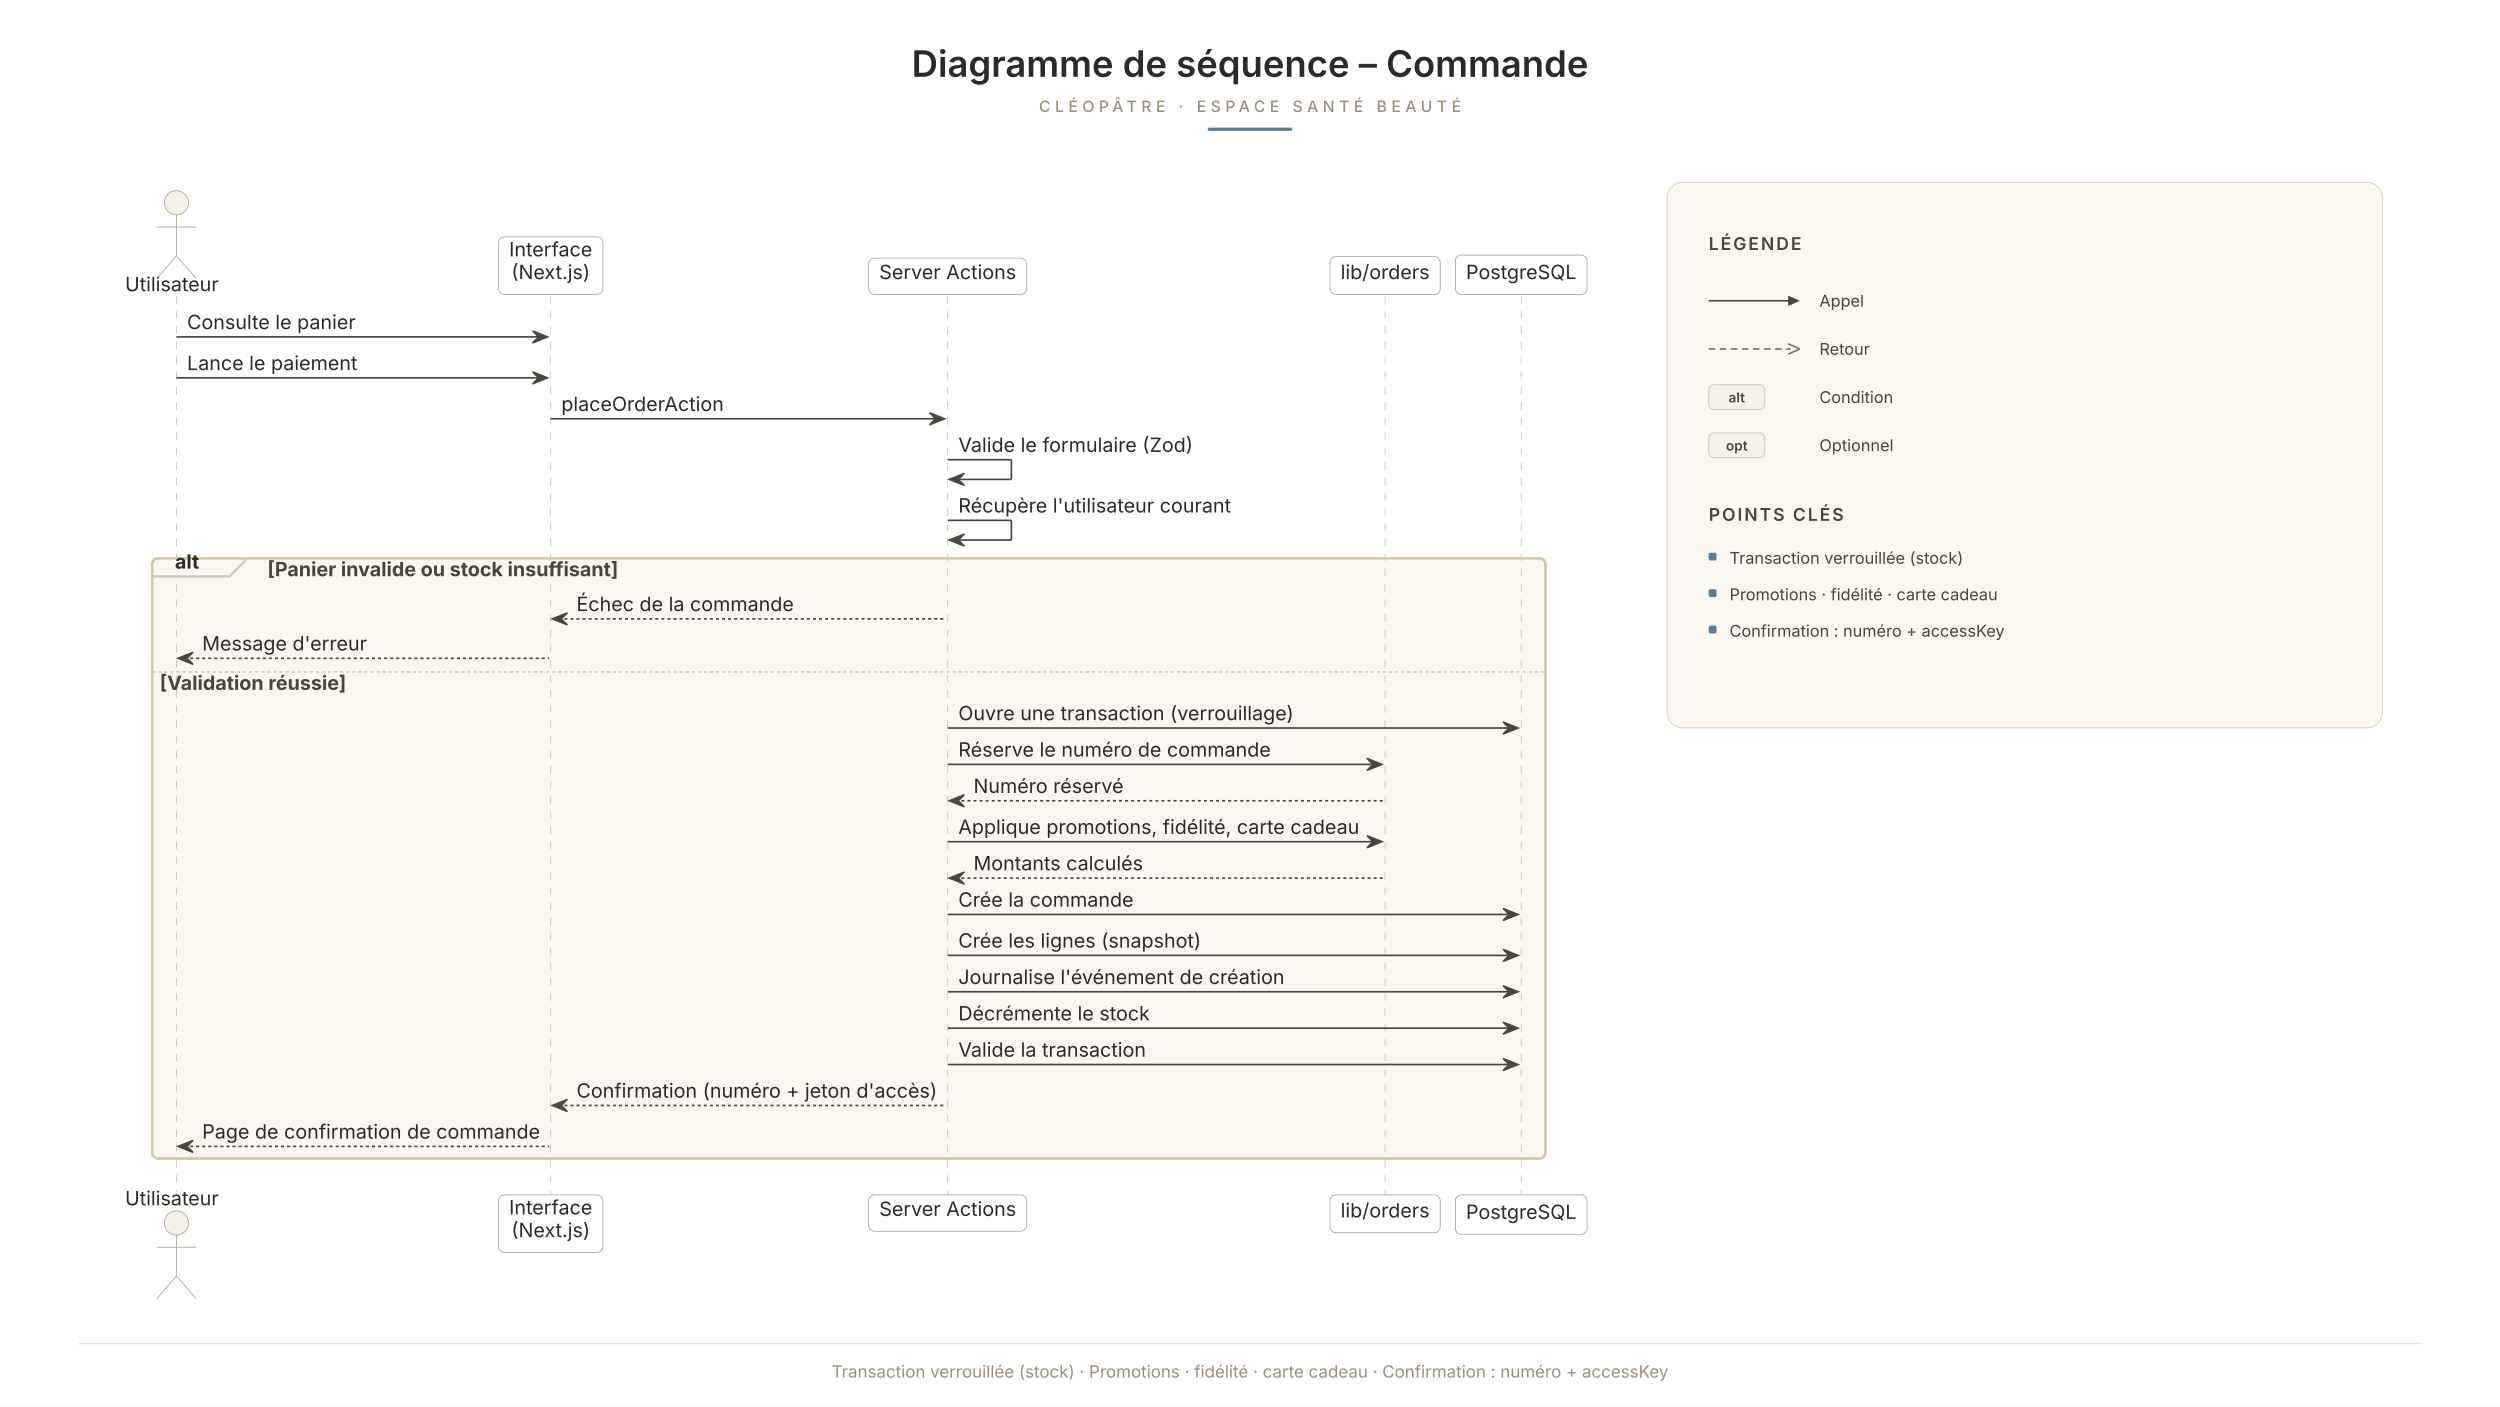
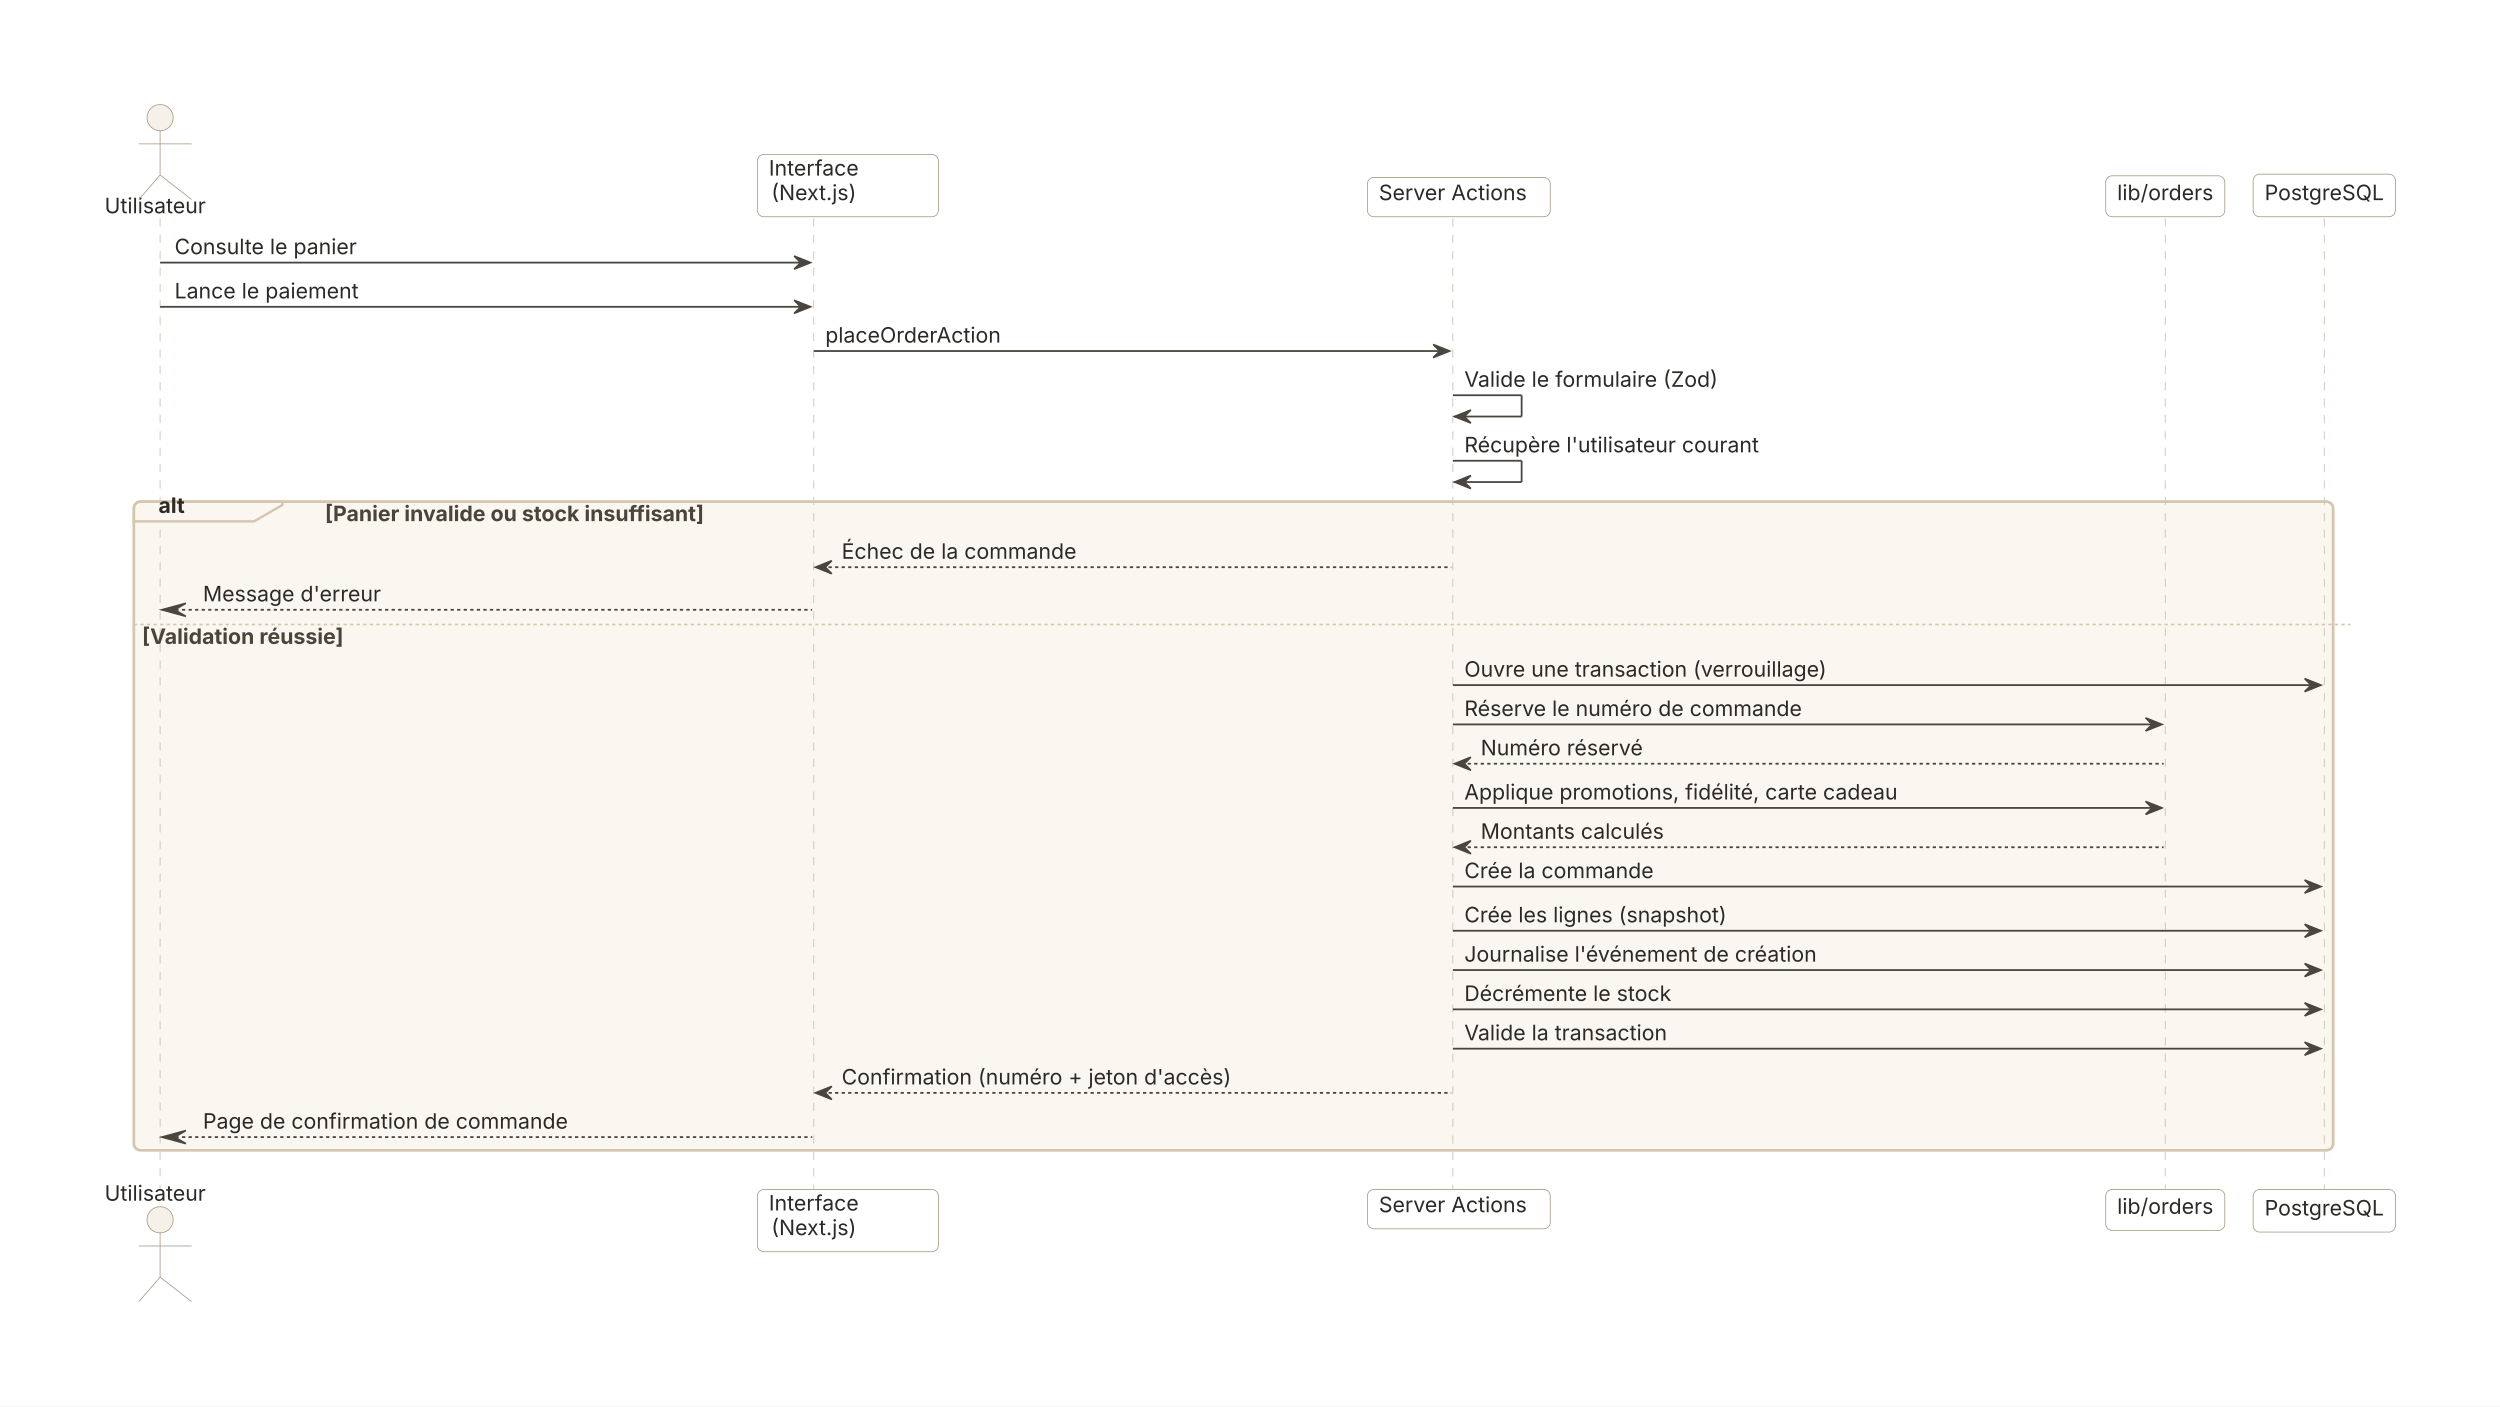
- <svg xmlns="http://www.w3.org/2000/svg" version="1.1" viewBox="0 0 3840 2160" width="3840" height="2160">
+ <svg xmlns="http://www.w3.org/2000/svg" viewBox="0 0 3840 2160" width="3840" height="2160">
  <rect x="0" y="0" width="3840" height="2160" fill="#FFFFFF" />
-   <text x="1920.0" y="118" font-family="Inter" font-size="56" font-weight="600" fill="#2C2A26" text-anchor="middle">Diagramme de séquence – Commande</text>
-   <text x="1920.0" y="172" font-family="Inter" font-size="24" font-weight="500" letter-spacing="7" fill="#9A8F7D" text-anchor="middle">CLÉOPÂTRE · ESPACE SANTÉ BEAUTÉ</text>
-   <rect x="1855.0" y="196" width="130" height="5" rx="2.5" fill="#5B7C99" />
-   <g transform="translate(180.4,280.0) scale(2.3284)">
+   <g transform="translate(60.003,60) scale(2.515413)">
    <defs />
    <g>
-       <rect x="22.91" y="248" width="919.12" height="396" rx="4" ry="4" fill="#FAF7F1" stroke="#FAF7F1" stroke-width="1" />
-       <rect x="22.91" y="248" width="919.12" height="396" rx="4" ry="4" fill="#00000000" stroke="#D5C7AE" stroke-width="1.50" />
+       <rect x="57.91" y="282.5" width="1342.91" height="396" rx="4" ry="4" fill="#FAF7F1" stroke="#FAF7F1" stroke-width="1" />
+       <rect x="57.91" y="282.5" width="1342.91" height="396" rx="4" ry="4" fill="#00000000" stroke="#D5C7AE" stroke-width="1.50" />
      <g>
-         <rect x="35.41" y="75" width="8" height="593" fill="#00000000" stroke="#00000000" stroke-width="0" />
-         <line x1="38.91" y1="75" x2="38.91" y2="668" stroke="#C9BDA8" stroke-width="0.50" stroke-dasharray="5,5" />
+         <rect x="70.41" y="109.5" width="13.858" height="593" fill="#00000000" stroke="#00000000" stroke-width="0" />
+         <line x1="73.91" y1="109.5" x2="73.91" y2="702.5" stroke="#C9BDA8" stroke-width="0.50" stroke-dasharray="5,5" />
      </g>
      <g>
-         <rect x="282.31" y="75" width="8" height="593" fill="#00000000" stroke="#00000000" stroke-width="0" />
-         <line x1="285.81" y1="75" x2="285.81" y2="668" stroke="#C9BDA8" stroke-width="0.50" stroke-dasharray="5,5" />
+         <rect x="469.577" y="109.5" width="13.858" height="593" fill="#00000000" stroke="#00000000" stroke-width="0" />
+         <line x1="473.077" y1="109.5" x2="473.077" y2="702.5" stroke="#C9BDA8" stroke-width="0.50" stroke-dasharray="5,5" />
      </g>
      <g>
-         <rect x="544.20" y="75" width="8" height="593" fill="#00000000" stroke="#00000000" stroke-width="0" />
-         <line x1="547.70" y1="75" x2="547.70" y2="668" stroke="#C9BDA8" stroke-width="0.50" stroke-dasharray="5,5" />
+         <rect x="859.812" y="109.5" width="8" height="593" fill="#00000000" stroke="#00000000" stroke-width="0" />
+         <line x1="863.312" y1="109.5" x2="863.312" y2="702.5" stroke="#C9BDA8" stroke-width="0.50" stroke-dasharray="5,5" />
      </g>
      <g>
-         <rect x="832.74" y="75" width="8" height="593" fill="#00000000" stroke="#00000000" stroke-width="0" />
-         <line x1="836.24" y1="75" x2="836.24" y2="668" stroke="#C9BDA8" stroke-width="0.50" stroke-dasharray="5,5" />
+         <rect x="1294.82" y="109.5" width="8" height="593" fill="#00000000" stroke="#00000000" stroke-width="0" />
+         <line x1="1298.32" y1="109.5" x2="1298.32" y2="702.5" stroke="#C9BDA8" stroke-width="0.50" stroke-dasharray="5,5" />
      </g>
      <g>
-         <rect x="922.53" y="75" width="8" height="593" fill="#00000000" stroke="#00000000" stroke-width="0" />
-         <line x1="926.03" y1="75" x2="926.03" y2="668" stroke="#C9BDA8" stroke-width="0.50" stroke-dasharray="5,5" />
+         <rect x="1391.93" y="109.5" width="8" height="593" fill="#00000000" stroke="#00000000" stroke-width="0" />
+         <line x1="1395.43" y1="109.5" x2="1395.43" y2="702.5" stroke="#C9BDA8" stroke-width="0.50" stroke-dasharray="5,5" />
      </g>
-       <text x="5" y="71.86" font-size="13" fill="#2C2A26" xml:space="preserve" style="white-space: pre" font-family="Inter">Utilisateur</text>
-       <circle cx="38.91" cy="13.50" r="8" fill="#F6F1E8" stroke="#A89B85" stroke-width="0.50" />
-       <path d="M38.91,21.50 L38.91,48.50 M25.91,29.50 L51.91,29.50 M38.91,48.50 L25.91,63.50 M38.91,48.50 L51.91,63.50" fill="#00000000" stroke="#A89B85" stroke-width="0.50" />
-       <rect x="251.36" y="36" width="68.89" height="38" rx="4" ry="4" fill="#FFFFFF" stroke="#A89B85" stroke-width="0.50" />
-       <text x="258.36" y="48.86" font-size="13" fill="#2C2A26" xml:space="preserve" style="white-space: pre" font-family="Inter">Interface</text>
-       <text x="259.85" y="63.86" font-size="13" fill="#2C2A26" xml:space="preserve" style="white-space: pre" font-family="Inter">(Next.js)</text>
-       <rect x="495.53" y="50" width="104.33" height="24" rx="4" ry="4" fill="#FFFFFF" stroke="#A89B85" stroke-width="0.50" />
-       <text x="502.53" y="63.86" font-size="13" fill="#2C2A26" xml:space="preserve" style="white-space: pre" font-family="Inter">Server Actions</text>
-       <rect x="799.89" y="49" width="72.71" height="25" rx="4" ry="4" fill="#FFFFFF" stroke="#A89B85" stroke-width="0.50" />
-       <text x="806.89" y="63.86" font-size="13" fill="#2C2A26" xml:space="preserve" style="white-space: pre" font-family="Inter">lib/orders</text>
-       <rect x="882.60" y="48" width="86.88" height="26" rx="4" ry="4" fill="#FFFFFF" stroke="#A89B85" stroke-width="0.50" />
-       <text x="889.60" y="63.86" font-size="13" fill="#2C2A26" xml:space="preserve" style="white-space: pre" font-family="Inter">PostgreSQL</text>
-       <text x="5" y="674.86" font-size="13" fill="#2C2A26" xml:space="preserve" style="white-space: pre" font-family="Inter">Utilisateur</text>
-       <circle cx="38.91" cy="686.50" r="8" fill="#F6F1E8" stroke="#A89B85" stroke-width="0.50" />
-       <path d="M38.91,694.50 L38.91,721.50 M25.91,702.50 L51.91,702.50 M38.91,721.50 L25.91,736.50 M38.91,721.50 L51.91,736.50" fill="#00000000" stroke="#A89B85" stroke-width="0.50" />
-       <rect x="251.36" y="668" width="68.89" height="38" rx="4" ry="4" fill="#FFFFFF" stroke="#A89B85" stroke-width="0.50" />
-       <text x="258.36" y="680.86" font-size="13" fill="#2C2A26" xml:space="preserve" style="white-space: pre" font-family="Inter">Interface</text>
-       <text x="259.85" y="695.86" font-size="13" fill="#2C2A26" xml:space="preserve" style="white-space: pre" font-family="Inter">(Next.js)</text>
-       <rect x="495.53" y="668" width="104.33" height="24" rx="4" ry="4" fill="#FFFFFF" stroke="#A89B85" stroke-width="0.50" />
-       <text x="502.53" y="681.86" font-size="13" fill="#2C2A26" xml:space="preserve" style="white-space: pre" font-family="Inter">Server Actions</text>
-       <rect x="799.89" y="668" width="72.71" height="25" rx="4" ry="4" fill="#FFFFFF" stroke="#A89B85" stroke-width="0.50" />
-       <text x="806.89" y="682.86" font-size="13" fill="#2C2A26" xml:space="preserve" style="white-space: pre" font-family="Inter">lib/orders</text>
-       <rect x="882.60" y="668" width="86.88" height="26" rx="4" ry="4" fill="#FFFFFF" stroke="#A89B85" stroke-width="0.50" />
-       <text x="889.60" y="683.86" font-size="13" fill="#2C2A26" xml:space="preserve" style="white-space: pre" font-family="Inter">PostgreSQL</text>
-       <polygon points="273.81,98 283.81,102 273.81,106 277.81,102" fill="#4A463F" stroke="#4A463F" stroke-width="1" />
-       <line x1="38.91" y1="102" x2="279.81" y2="102" stroke="#4A463F" stroke-width="1.10" />
-       <text x="45.91" y="96.86" font-size="13" fill="#2C2A26" xml:space="preserve" style="white-space: pre" font-family="Inter">Consulte le panier</text>
-       <polygon points="273.81,125 283.81,129 273.81,133 277.81,129" fill="#4A463F" stroke="#4A463F" stroke-width="1" />
-       <line x1="38.91" y1="129" x2="279.81" y2="129" stroke="#4A463F" stroke-width="1.10" />
-       <text x="45.91" y="123.86" font-size="13" fill="#2C2A26" xml:space="preserve" style="white-space: pre" font-family="Inter">Lance le paiement</text>
-       <polygon points="535.70,152 545.70,156 535.70,160 539.70,156" fill="#4A463F" stroke="#4A463F" stroke-width="1" />
-       <line x1="285.81" y1="156" x2="541.70" y2="156" stroke="#4A463F" stroke-width="1.10" />
-       <text x="292.81" y="150.86" font-size="13" fill="#2C2A26" xml:space="preserve" style="white-space: pre" font-family="Inter">placeOrderAction</text>
-       <line x1="547.70" y1="183" x2="589.70" y2="183" stroke="#4A463F" stroke-width="1.10" />
-       <line x1="589.70" y1="183" x2="589.70" y2="196" stroke="#4A463F" stroke-width="1.10" />
-       <line x1="548.70" y1="196" x2="589.70" y2="196" stroke="#4A463F" stroke-width="1.10" />
-       <polygon points="558.70,192 548.70,196 558.70,200 554.70,196" fill="#4A463F" stroke="#4A463F" stroke-width="1" />
-       <text x="554.70" y="177.86" font-size="13" fill="#2C2A26" xml:space="preserve" style="white-space: pre" font-family="Inter">Valide le formulaire (Zod)</text>
-       <line x1="547.70" y1="223" x2="589.70" y2="223" stroke="#4A463F" stroke-width="1.10" />
-       <line x1="589.70" y1="223" x2="589.70" y2="236" stroke="#4A463F" stroke-width="1.10" />
-       <line x1="548.70" y1="236" x2="589.70" y2="236" stroke="#4A463F" stroke-width="1.10" />
-       <polygon points="558.70,232 548.70,236 558.70,240 554.70,236" fill="#4A463F" stroke="#4A463F" stroke-width="1" />
-       <text x="554.70" y="217.86" font-size="13" fill="#2C2A26" xml:space="preserve" style="white-space: pre" font-family="Inter">Récupère l'utilisateur courant</text>
-       <path d="M26.91,248 L83.93,248 L83.93,250 L73.93,260 L22.91,260 L22.91,252 A4,4 0 0 1 26.91,248" fill="#FAF7F1" stroke="#D5C7AE" stroke-width="1.50" />
-       <rect x="22.91" y="248" width="919.12" height="396" rx="4" ry="4" fill="#00000000" stroke="#D5C7AE" stroke-width="1.50" />
-       <text x="37.91" y="254.86" font-size="13" fill="#2C2A26" xml:space="preserve" style="white-space: pre" font-weight="bold" font-family="Inter">alt</text>
-       <text x="98.93" y="259.86" font-size="13" fill="#4A443A" xml:space="preserve" style="white-space: pre" font-weight="bold" font-family="Inter">[Panier invalide ou stock insuffisant]</text>
-       <polygon points="296.81,284 286.81,288 296.81,292 292.81,288" fill="#4A463F" stroke="#4A463F" stroke-width="1" />
-       <line x1="290.81" y1="288" x2="546.70" y2="288" stroke="#4A463F" stroke-width="1.10" stroke-dasharray="2,2" />
-       <text x="302.81" y="282.86" font-size="13" fill="#2C2A26" xml:space="preserve" style="white-space: pre" font-family="Inter">Échec de la commande</text>
-       <polygon points="49.91,310 39.91,314 49.91,318 45.91,314" fill="#4A463F" stroke="#4A463F" stroke-width="1" />
-       <line x1="43.91" y1="314" x2="284.81" y2="314" stroke="#4A463F" stroke-width="1.10" stroke-dasharray="2,2" />
-       <text x="55.91" y="308.86" font-size="13" fill="#2C2A26" xml:space="preserve" style="white-space: pre" font-family="Inter">Message d'erreur</text>
-       <line x1="22.91" y1="323" x2="942.03" y2="323" stroke="#D5C7AE" stroke-width="1" stroke-dasharray="2,2" />
-       <text x="27.91" y="334.86" font-size="13" fill="#4A443A" xml:space="preserve" style="white-space: pre" font-weight="bold" font-family="Inter">[Validation réussie]</text>
-       <polygon points="914.03,356 924.03,360 914.03,364 918.03,360" fill="#4A463F" stroke="#4A463F" stroke-width="1" />
-       <line x1="547.70" y1="360" x2="920.03" y2="360" stroke="#4A463F" stroke-width="1.10" />
-       <text x="554.70" y="354.86" font-size="13" fill="#2C2A26" xml:space="preserve" style="white-space: pre" font-family="Inter">Ouvre une transaction (verrouillage)</text>
-       <polygon points="824.24,380 834.24,384 824.24,388 828.24,384" fill="#4A463F" stroke="#4A463F" stroke-width="1" />
-       <line x1="547.70" y1="384" x2="830.24" y2="384" stroke="#4A463F" stroke-width="1.10" />
-       <text x="554.70" y="378.86" font-size="13" fill="#2C2A26" xml:space="preserve" style="white-space: pre" font-family="Inter">Réserve le numéro de commande</text>
-       <polygon points="558.70,404 548.70,408 558.70,412 554.70,408" fill="#4A463F" stroke="#4A463F" stroke-width="1" />
-       <line x1="552.70" y1="408" x2="835.24" y2="408" stroke="#4A463F" stroke-width="1.10" stroke-dasharray="2,2" />
-       <text x="564.70" y="402.86" font-size="13" fill="#2C2A26" xml:space="preserve" style="white-space: pre" font-family="Inter">Numéro réservé</text>
-       <polygon points="824.24,431 834.24,435 824.24,439 828.24,435" fill="#4A463F" stroke="#4A463F" stroke-width="1" />
-       <line x1="547.70" y1="435" x2="830.24" y2="435" stroke="#4A463F" stroke-width="1.10" />
-       <text x="554.70" y="429.86" font-size="13" fill="#2C2A26" xml:space="preserve" style="white-space: pre" font-family="Inter">Applique promotions, fidélité, carte cadeau</text>
-       <polygon points="558.70,455 548.70,459 558.70,463 554.70,459" fill="#4A463F" stroke="#4A463F" stroke-width="1" />
-       <line x1="552.70" y1="459" x2="835.24" y2="459" stroke="#4A463F" stroke-width="1.10" stroke-dasharray="2,2" />
-       <text x="564.70" y="453.86" font-size="13" fill="#2C2A26" xml:space="preserve" style="white-space: pre" font-family="Inter">Montants calculés</text>
-       <polygon points="914.03,479 924.03,483 914.03,487 918.03,483" fill="#4A463F" stroke="#4A463F" stroke-width="1" />
-       <line x1="547.70" y1="483" x2="920.03" y2="483" stroke="#4A463F" stroke-width="1.10" />
-       <text x="554.70" y="477.86" font-size="13" fill="#2C2A26" xml:space="preserve" style="white-space: pre" font-family="Inter">Crée la commande</text>
-       <polygon points="914.03,506 924.03,510 914.03,514 918.03,510" fill="#4A463F" stroke="#4A463F" stroke-width="1" />
-       <line x1="547.70" y1="510" x2="920.03" y2="510" stroke="#4A463F" stroke-width="1.10" />
-       <text x="554.70" y="504.86" font-size="13" fill="#2C2A26" xml:space="preserve" style="white-space: pre" font-family="Inter">Crée les lignes (snapshot)</text>
-       <polygon points="914.03,530 924.03,534 914.03,538 918.03,534" fill="#4A463F" stroke="#4A463F" stroke-width="1" />
-       <line x1="547.70" y1="534" x2="920.03" y2="534" stroke="#4A463F" stroke-width="1.10" />
-       <text x="554.70" y="528.86" font-size="13" fill="#2C2A26" xml:space="preserve" style="white-space: pre" font-family="Inter">Journalise l'événement de création</text>
-       <polygon points="914.03,554 924.03,558 914.03,562 918.03,558" fill="#4A463F" stroke="#4A463F" stroke-width="1" />
-       <line x1="547.70" y1="558" x2="920.03" y2="558" stroke="#4A463F" stroke-width="1.10" />
-       <text x="554.70" y="552.86" font-size="13" fill="#2C2A26" xml:space="preserve" style="white-space: pre" font-family="Inter">Décrémente le stock</text>
-       <polygon points="914.03,578 924.03,582 914.03,586 918.03,582" fill="#4A463F" stroke="#4A463F" stroke-width="1" />
-       <line x1="547.70" y1="582" x2="920.03" y2="582" stroke="#4A463F" stroke-width="1.10" />
-       <text x="554.70" y="576.86" font-size="13" fill="#2C2A26" xml:space="preserve" style="white-space: pre" font-family="Inter">Valide la transaction</text>
-       <polygon points="296.81,605 286.81,609 296.81,613 292.81,609" fill="#4A463F" stroke="#4A463F" stroke-width="1" />
-       <line x1="290.81" y1="609" x2="546.70" y2="609" stroke="#4A463F" stroke-width="1.10" stroke-dasharray="2,2" />
-       <text x="302.81" y="603.86" font-size="13" fill="#2C2A26" xml:space="preserve" style="white-space: pre" font-family="Inter">Confirmation (numéro + jeton d'accès)</text>
-       <polygon points="49.91,632 39.91,636 49.91,640 45.91,636" fill="#4A463F" stroke="#4A463F" stroke-width="1" />
-       <line x1="43.91" y1="636" x2="284.81" y2="636" stroke="#4A463F" stroke-width="1.10" stroke-dasharray="2,2" />
-       <text x="55.91" y="630.86" font-size="13" fill="#2C2A26" xml:space="preserve" style="white-space: pre" font-family="Inter">Page de confirmation de commande</text>
+       <text x="40" y="106.36" font-size="13" fill="#2C2A26" xml:space="preserve" style="white-space: pre" font-family="Inter">Utilisateur</text>
+       <circle cx="73.91" cy="48" r="8" fill="#F6F1E8" stroke="#A89B85" stroke-width="0.50" />
+       <path d="M73.91,56 L73.91,83 M60.91,64 L93.134,64 M73.91,83 L60.91,98 M73.91,83 L93.134,98" fill="#00000000" stroke="#A89B85" stroke-width="0.50" />
+       <rect x="438.627" y="70.5" width="110.556" height="38" rx="4" ry="4" fill="#FFFFFF" stroke="#A89B85" stroke-width="0.50" />
+       <text x="445.627" y="83.36" font-size="13" fill="#2C2A26" xml:space="preserve" style="white-space: pre" font-family="Inter">Interface</text>
+       <text x="447.117" y="98.36" font-size="13" fill="#2C2A26" xml:space="preserve" style="white-space: pre" font-family="Inter">(Next.js)</text>
+       <rect x="811.142" y="84.5" width="111.652" height="24" rx="4" ry="4" fill="#FFFFFF" stroke="#A89B85" stroke-width="0.50" />
+       <text x="818.142" y="98.36" font-size="13" fill="#2C2A26" xml:space="preserve" style="white-space: pre" font-family="Inter">Server Actions</text>
+       <rect x="1261.97" y="83.5" width="72.71" height="25" rx="4" ry="4" fill="#FFFFFF" stroke="#A89B85" stroke-width="0.50" />
+       <text x="1268.97" y="98.36" font-size="13" fill="#2C2A26" xml:space="preserve" style="white-space: pre" font-family="Inter">lib/orders</text>
+       <rect x="1352" y="82.5" width="86.88" height="26" rx="4" ry="4" fill="#FFFFFF" stroke="#A89B85" stroke-width="0.50" />
+       <text x="1359" y="98.36" font-size="13" fill="#2C2A26" xml:space="preserve" style="white-space: pre" font-family="Inter">PostgreSQL</text>
+       <text x="40" y="709.36" font-size="13" fill="#2C2A26" xml:space="preserve" style="white-space: pre" font-family="Inter">Utilisateur</text>
+       <circle cx="73.91" cy="721" r="8" fill="#F6F1E8" stroke="#A89B85" stroke-width="0.50" />
+       <path d="M73.91,729 L73.91,756 M60.91,737 L93.134,737 M73.91,756 L60.91,771 M73.91,756 L93.134,771" fill="#00000000" stroke="#A89B85" stroke-width="0.50" />
+       <rect x="438.627" y="702.5" width="110.556" height="38" rx="4" ry="4" fill="#FFFFFF" stroke="#A89B85" stroke-width="0.50" />
+       <text x="445.627" y="715.36" font-size="13" fill="#2C2A26" xml:space="preserve" style="white-space: pre" font-family="Inter">Interface</text>
+       <text x="447.117" y="730.36" font-size="13" fill="#2C2A26" xml:space="preserve" style="white-space: pre" font-family="Inter">(Next.js)</text>
+       <rect x="811.142" y="702.5" width="111.652" height="24" rx="4" ry="4" fill="#FFFFFF" stroke="#A89B85" stroke-width="0.50" />
+       <text x="818.142" y="716.36" font-size="13" fill="#2C2A26" xml:space="preserve" style="white-space: pre" font-family="Inter">Server Actions</text>
+       <rect x="1261.97" y="702.5" width="72.71" height="25" rx="4" ry="4" fill="#FFFFFF" stroke="#A89B85" stroke-width="0.50" />
+       <text x="1268.97" y="717.36" font-size="13" fill="#2C2A26" xml:space="preserve" style="white-space: pre" font-family="Inter">lib/orders</text>
+       <rect x="1352" y="702.5" width="86.88" height="26" rx="4" ry="4" fill="#FFFFFF" stroke="#A89B85" stroke-width="0.50" />
+       <text x="1359" y="718.36" font-size="13" fill="#2C2A26" xml:space="preserve" style="white-space: pre" font-family="Inter">PostgreSQL</text>
+       <polygon points="461.077,132.5 471.077,136.5 461.077,140.5 465.077,136.5" fill="#4A463F" stroke="#4A463F" stroke-width="1" />
+       <line x1="73.91" y1="136.5" x2="467.077" y2="136.5" stroke="#4A463F" stroke-width="1.10" />
+       <text x="82.741" y="131.36" font-size="13" fill="#2C2A26" xml:space="preserve" style="white-space: pre" font-family="Inter">Consulte le panier</text>
+       <polygon points="461.077,159.5 471.077,163.5 461.077,167.5 465.077,163.5" fill="#4A463F" stroke="#4A463F" stroke-width="1" />
+       <line x1="73.91" y1="163.5" x2="467.077" y2="163.5" stroke="#4A463F" stroke-width="1.10" />
+       <text x="82.741" y="158.36" font-size="13" fill="#2C2A26" xml:space="preserve" style="white-space: pre" font-family="Inter">Lance le paiement</text>
+       <polygon points="851.312,186.5 861.312,190.5 851.312,194.5 855.312,190.5" fill="#4A463F" stroke="#4A463F" stroke-width="1" />
+       <line x1="473.077" y1="190.5" x2="857.312" y2="190.5" stroke="#4A463F" stroke-width="1.10" />
+       <text x="480.077" y="185.36" font-size="13" fill="#2C2A26" xml:space="preserve" style="white-space: pre" font-family="Inter">placeOrderAction</text>
+       <line x1="863.312" y1="217.5" x2="905.312" y2="217.5" stroke="#4A463F" stroke-width="1.10" />
+       <line x1="905.312" y1="217.5" x2="905.312" y2="230.5" stroke="#4A463F" stroke-width="1.10" />
+       <line x1="864.312" y1="230.5" x2="905.312" y2="230.5" stroke="#4A463F" stroke-width="1.10" />
+       <polygon points="874.312,226.5 864.312,230.5 874.312,234.5 870.312,230.5" fill="#4A463F" stroke="#4A463F" stroke-width="1" />
+       <text x="870.312" y="212.36" font-size="13" fill="#2C2A26" xml:space="preserve" style="white-space: pre" font-family="Inter">Valide le formulaire (Zod)</text>
+       <line x1="863.312" y1="257.5" x2="905.312" y2="257.5" stroke="#4A463F" stroke-width="1.10" />
+       <line x1="905.312" y1="257.5" x2="905.312" y2="270.5" stroke="#4A463F" stroke-width="1.10" />
+       <line x1="864.312" y1="270.5" x2="905.312" y2="270.5" stroke="#4A463F" stroke-width="1.10" />
+       <polygon points="874.312,266.5 864.312,270.5 874.312,274.5 870.312,270.5" fill="#4A463F" stroke="#4A463F" stroke-width="1" />
+       <text x="870.312" y="252.36" font-size="13" fill="#2C2A26" xml:space="preserve" style="white-space: pre" font-family="Inter">Récupère l'utilisateur courant</text>
+       <path d="M61.91,282.5 L148.6,282.5 L148.6,284.5 L131.278,294.5 L57.91,294.5 L57.91,286.5 A4 4 0 0 1 61.91 282.5" fill="#FAF7F1" stroke="#D5C7AE" stroke-width="1.50" />
+       <rect x="57.91" y="282.5" width="1342.91" height="396" rx="4" ry="4" fill="#00000000" stroke="#D5C7AE" stroke-width="1.50" />
+       <text x="72.91" y="289.36" font-size="13" fill="#2C2A26" xml:space="preserve" style="white-space: pre" font-weight="bold" font-family="Inter">alt</text>
+       <text x="174.583" y="294.36" font-size="13" fill="#4A443A" xml:space="preserve" style="white-space: pre" font-weight="bold" font-family="Inter">[Panier invalide ou stock insuffisant]</text>
+       <polygon points="484.077,318.5 474.077,322.5 484.077,326.5 480.077,322.5" fill="#4A463F" stroke="#4A463F" stroke-width="1" />
+       <line x1="478.077" y1="322.5" x2="862.312" y2="322.5" stroke="#4A463F" stroke-width="1.10" stroke-dasharray="2,2" />
+       <text x="490.077" y="317.36" font-size="13" fill="#2C2A26" xml:space="preserve" style="white-space: pre" font-family="Inter">Échec de la commande</text>
+       <polygon points="89.669,344.5 74.91,348.5 89.669,352.5 82.741,348.5" fill="#4A463F" stroke="#4A463F" stroke-width="1" />
+       <line x1="79.276" y1="348.5" x2="472.077" y2="348.5" stroke="#4A463F" stroke-width="1.10" stroke-dasharray="2,2" />
+       <text x="100.063" y="343.36" font-size="13" fill="#2C2A26" xml:space="preserve" style="white-space: pre" font-family="Inter">Message d'erreur</text>
+       <line x1="57.91" y1="357.5" x2="1411.43" y2="357.5" stroke="#D5C7AE" stroke-width="1" stroke-dasharray="2,2" />
+       <text x="62.91" y="369.36" font-size="13" fill="#4A443A" xml:space="preserve" style="white-space: pre" font-weight="bold" font-family="Inter">[Validation réussie]</text>
+       <polygon points="1383.43,390.5 1393.43,394.5 1383.43,398.5 1387.43,394.5" fill="#4A463F" stroke="#4A463F" stroke-width="1" />
+       <line x1="863.312" y1="394.5" x2="1389.43" y2="394.5" stroke="#4A463F" stroke-width="1.10" />
+       <text x="870.312" y="389.36" font-size="13" fill="#2C2A26" xml:space="preserve" style="white-space: pre" font-family="Inter">Ouvre une transaction (verrouillage)</text>
+       <polygon points="1286.32,414.5 1296.32,418.5 1286.32,422.5 1290.32,418.5" fill="#4A463F" stroke="#4A463F" stroke-width="1" />
+       <line x1="863.312" y1="418.5" x2="1292.32" y2="418.5" stroke="#4A463F" stroke-width="1.10" />
+       <text x="870.312" y="413.36" font-size="13" fill="#2C2A26" xml:space="preserve" style="white-space: pre" font-family="Inter">Réserve le numéro de commande</text>
+       <polygon points="874.312,438.5 864.312,442.5 874.312,446.5 870.312,442.5" fill="#4A463F" stroke="#4A463F" stroke-width="1" />
+       <line x1="868.312" y1="442.5" x2="1297.32" y2="442.5" stroke="#4A463F" stroke-width="1.10" stroke-dasharray="2,2" />
+       <text x="880.312" y="437.36" font-size="13" fill="#2C2A26" xml:space="preserve" style="white-space: pre" font-family="Inter">Numéro réservé</text>
+       <polygon points="1286.32,465.5 1296.32,469.5 1286.32,473.5 1290.32,469.5" fill="#4A463F" stroke="#4A463F" stroke-width="1" />
+       <line x1="863.312" y1="469.5" x2="1292.32" y2="469.5" stroke="#4A463F" stroke-width="1.10" />
+       <text x="870.312" y="464.36" font-size="13" fill="#2C2A26" xml:space="preserve" style="white-space: pre" font-family="Inter">Applique promotions, fidélité, carte cadeau</text>
+       <polygon points="874.312,489.5 864.312,493.5 874.312,497.5 870.312,493.5" fill="#4A463F" stroke="#4A463F" stroke-width="1" />
+       <line x1="868.312" y1="493.5" x2="1297.32" y2="493.5" stroke="#4A463F" stroke-width="1.10" stroke-dasharray="2,2" />
+       <text x="880.312" y="488.36" font-size="13" fill="#2C2A26" xml:space="preserve" style="white-space: pre" font-family="Inter">Montants calculés</text>
+       <polygon points="1383.43,513.5 1393.43,517.5 1383.43,521.5 1387.43,517.5" fill="#4A463F" stroke="#4A463F" stroke-width="1" />
+       <line x1="863.312" y1="517.5" x2="1389.43" y2="517.5" stroke="#4A463F" stroke-width="1.10" />
+       <text x="870.312" y="512.36" font-size="13" fill="#2C2A26" xml:space="preserve" style="white-space: pre" font-family="Inter">Crée la commande</text>
+       <polygon points="1383.43,540.5 1393.43,544.5 1383.43,548.5 1387.43,544.5" fill="#4A463F" stroke="#4A463F" stroke-width="1" />
+       <line x1="863.312" y1="544.5" x2="1389.43" y2="544.5" stroke="#4A463F" stroke-width="1.10" />
+       <text x="870.312" y="539.36" font-size="13" fill="#2C2A26" xml:space="preserve" style="white-space: pre" font-family="Inter">Crée les lignes (snapshot)</text>
+       <polygon points="1383.43,564.5 1393.43,568.5 1383.43,572.5 1387.43,568.5" fill="#4A463F" stroke="#4A463F" stroke-width="1" />
+       <line x1="863.312" y1="568.5" x2="1389.43" y2="568.5" stroke="#4A463F" stroke-width="1.10" />
+       <text x="870.312" y="563.36" font-size="13" fill="#2C2A26" xml:space="preserve" style="white-space: pre" font-family="Inter">Journalise l'événement de création</text>
+       <polygon points="1383.43,588.5 1393.43,592.5 1383.43,596.5 1387.43,592.5" fill="#4A463F" stroke="#4A463F" stroke-width="1" />
+       <line x1="863.312" y1="592.5" x2="1389.43" y2="592.5" stroke="#4A463F" stroke-width="1.10" />
+       <text x="870.312" y="587.36" font-size="13" fill="#2C2A26" xml:space="preserve" style="white-space: pre" font-family="Inter">Décrémente le stock</text>
+       <polygon points="1383.43,612.5 1393.43,616.5 1383.43,620.5 1387.43,616.5" fill="#4A463F" stroke="#4A463F" stroke-width="1" />
+       <line x1="863.312" y1="616.5" x2="1389.43" y2="616.5" stroke="#4A463F" stroke-width="1.10" />
+       <text x="870.312" y="611.36" font-size="13" fill="#2C2A26" xml:space="preserve" style="white-space: pre" font-family="Inter">Valide la transaction</text>
+       <polygon points="484.077,639.5 474.077,643.5 484.077,647.5 480.077,643.5" fill="#4A463F" stroke="#4A463F" stroke-width="1" />
+       <line x1="478.077" y1="643.5" x2="862.312" y2="643.5" stroke="#4A463F" stroke-width="1.10" stroke-dasharray="2,2" />
+       <text x="490.077" y="638.36" font-size="13" fill="#2C2A26" xml:space="preserve" style="white-space: pre" font-family="Inter">Confirmation (numéro + jeton d'accès)</text>
+       <polygon points="89.669,666.5 74.91,670.5 89.669,674.5 82.741,670.5" fill="#4A463F" stroke="#4A463F" stroke-width="1" />
+       <line x1="79.276" y1="670.5" x2="472.077" y2="670.5" stroke="#4A463F" stroke-width="1.10" stroke-dasharray="2,2" />
+       <text x="100.063" y="665.36" font-size="13" fill="#2C2A26" xml:space="preserve" style="white-space: pre" font-family="Inter">Page de confirmation de commande</text>
    </g>
  </g>
-   <rect x="2560.594" y="280" width="1099" height="838" rx="24" fill="#FAF7F1" stroke="#DCCFBA" stroke-width="1.5" />
-   <text x="2624.594" y="384" font-family="Inter" font-size="27" font-weight="600" letter-spacing="3" fill="#4A443A">LÉGENDE</text>
-   <line x1="2624.594" y1="462" x2="2750.594" y2="462" stroke="#4A463F" stroke-width="2.5" />
-   <path d="M 2764.594 462 L 2746.594 454 L 2746.594 470 Z" fill="#4A463F" />
-   <text x="2794.594" y="471" font-family="Inter" font-size="25" fill="#4A443A">Appel</text>
-   <line x1="2624.594" y1="536" x2="2750.594" y2="536" stroke="#7A7263" stroke-width="2.5" stroke-dasharray="10,7" />
-   <path d="M 2764.594 536 L 2746.594 528 M 2764.594 536 L 2746.594 544" stroke="#7A7263" stroke-width="2.5" fill="none" />
-   <text x="2794.594" y="545" font-family="Inter" font-size="25" fill="#4A443A">Retour</text>
-   <rect x="2624.594" y="591" width="86" height="38" rx="8" fill="#F6F1E8" stroke="#D5C7AE" stroke-width="1.5" />
-   <text x="2667.594" y="618" font-family="Inter" font-size="21" font-weight="600" fill="#4A443A" text-anchor="middle">alt</text>
-   <text x="2794.594" y="619" font-family="Inter" font-size="25" fill="#4A443A">Condition</text>
-   <rect x="2624.594" y="665" width="86" height="38" rx="8" fill="#F6F1E8" stroke="#D5C7AE" stroke-width="1.5" />
-   <text x="2667.594" y="692" font-family="Inter" font-size="21" font-weight="600" fill="#4A443A" text-anchor="middle">opt</text>
-   <text x="2794.594" y="693" font-family="Inter" font-size="25" fill="#4A443A">Optionnel</text>
-   <text x="2624.594" y="800" font-family="Inter" font-size="27" font-weight="600" letter-spacing="3" fill="#4A443A">POINTS CLÉS</text>
-   <rect x="2624.594" y="849" width="12" height="12" rx="2.5" fill="#5B7C99" />
-   <text x="2656.594" y="866" font-family="Inter" font-size="25" fill="#4A443A">Transaction verrouillée (stock)</text>
-   <rect x="2624.594" y="905" width="12" height="12" rx="2.5" fill="#5B7C99" />
-   <text x="2656.594" y="922" font-family="Inter" font-size="25" fill="#4A443A">Promotions · fidélité · carte cadeau</text>
-   <rect x="2624.594" y="961" width="12" height="12" rx="2.5" fill="#5B7C99" />
-   <text x="2656.594" y="978" font-family="Inter" font-size="25" fill="#4A443A">Confirmation : numéro + accessKey</text>
-   <line x1="120" y1="2064" x2="3720" y2="2064" stroke="#E8E0D2" stroke-width="1.5" />
-   <text x="1920.0" y="2116" font-family="Inter" font-size="26" fill="#9A8F7D" text-anchor="middle">Transaction verrouillée (stock)    ·    Promotions · fidélité · carte cadeau    ·    Confirmation : numéro + accessKey</text>
</svg>
